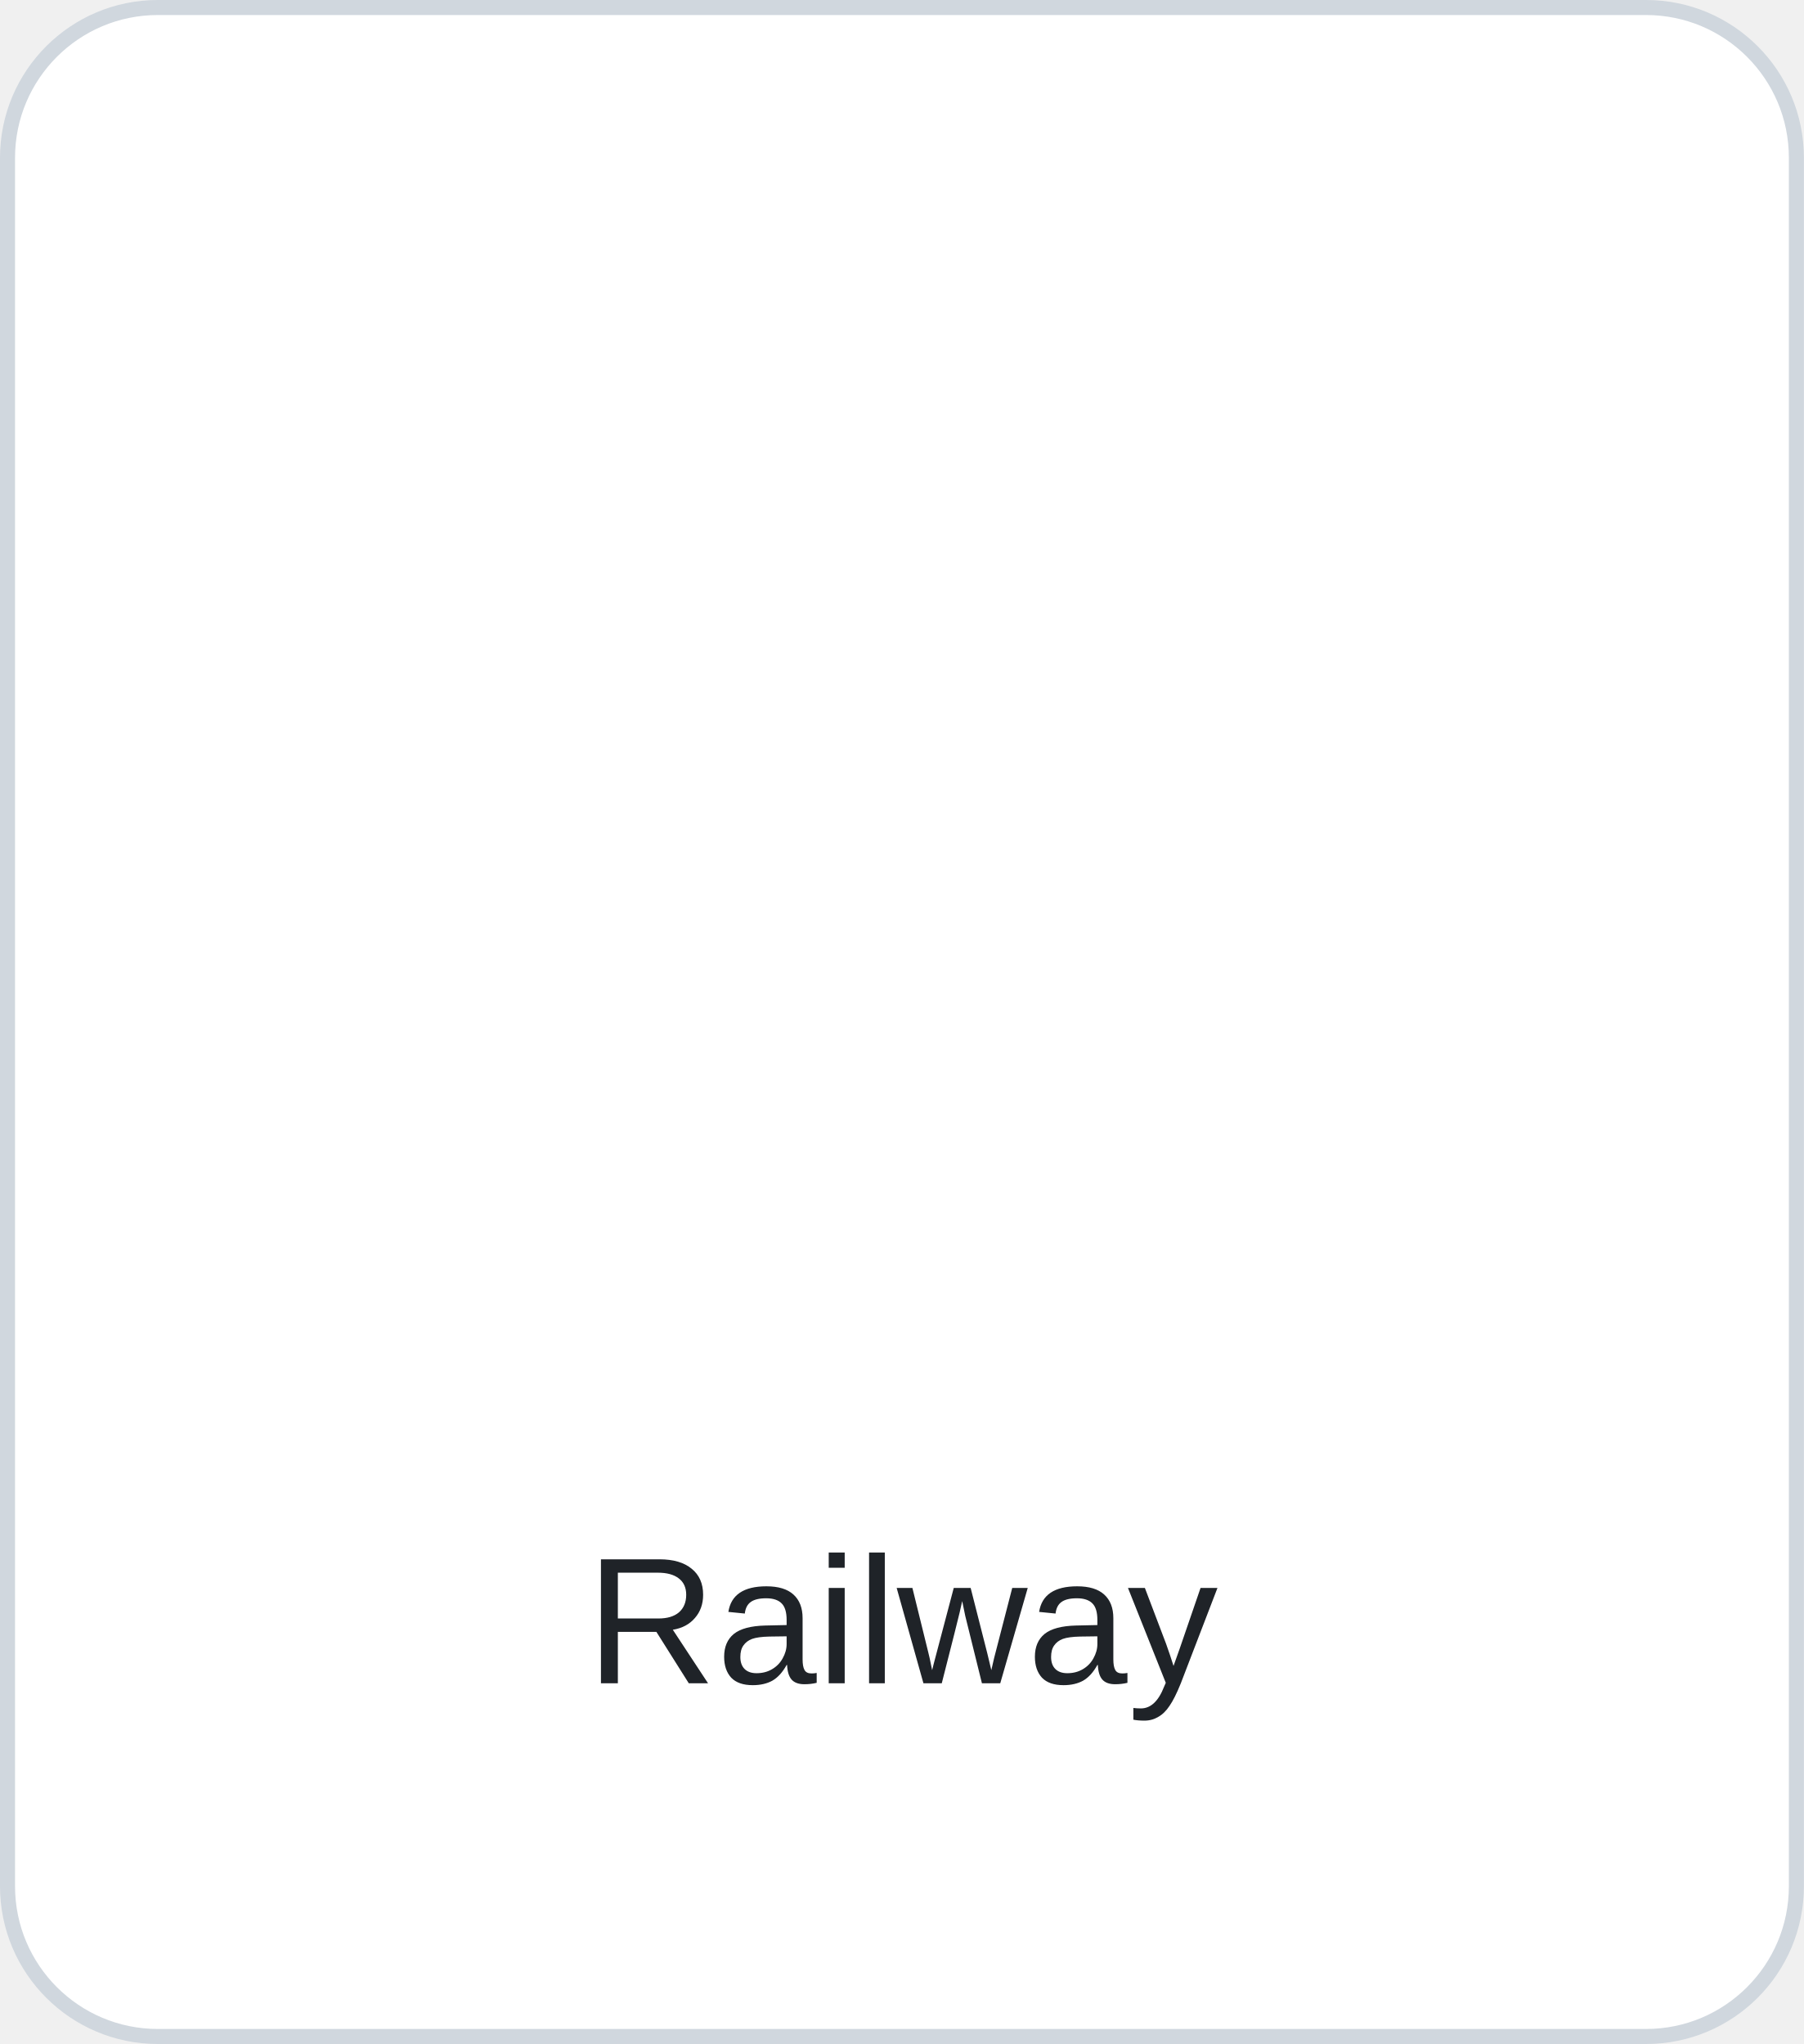
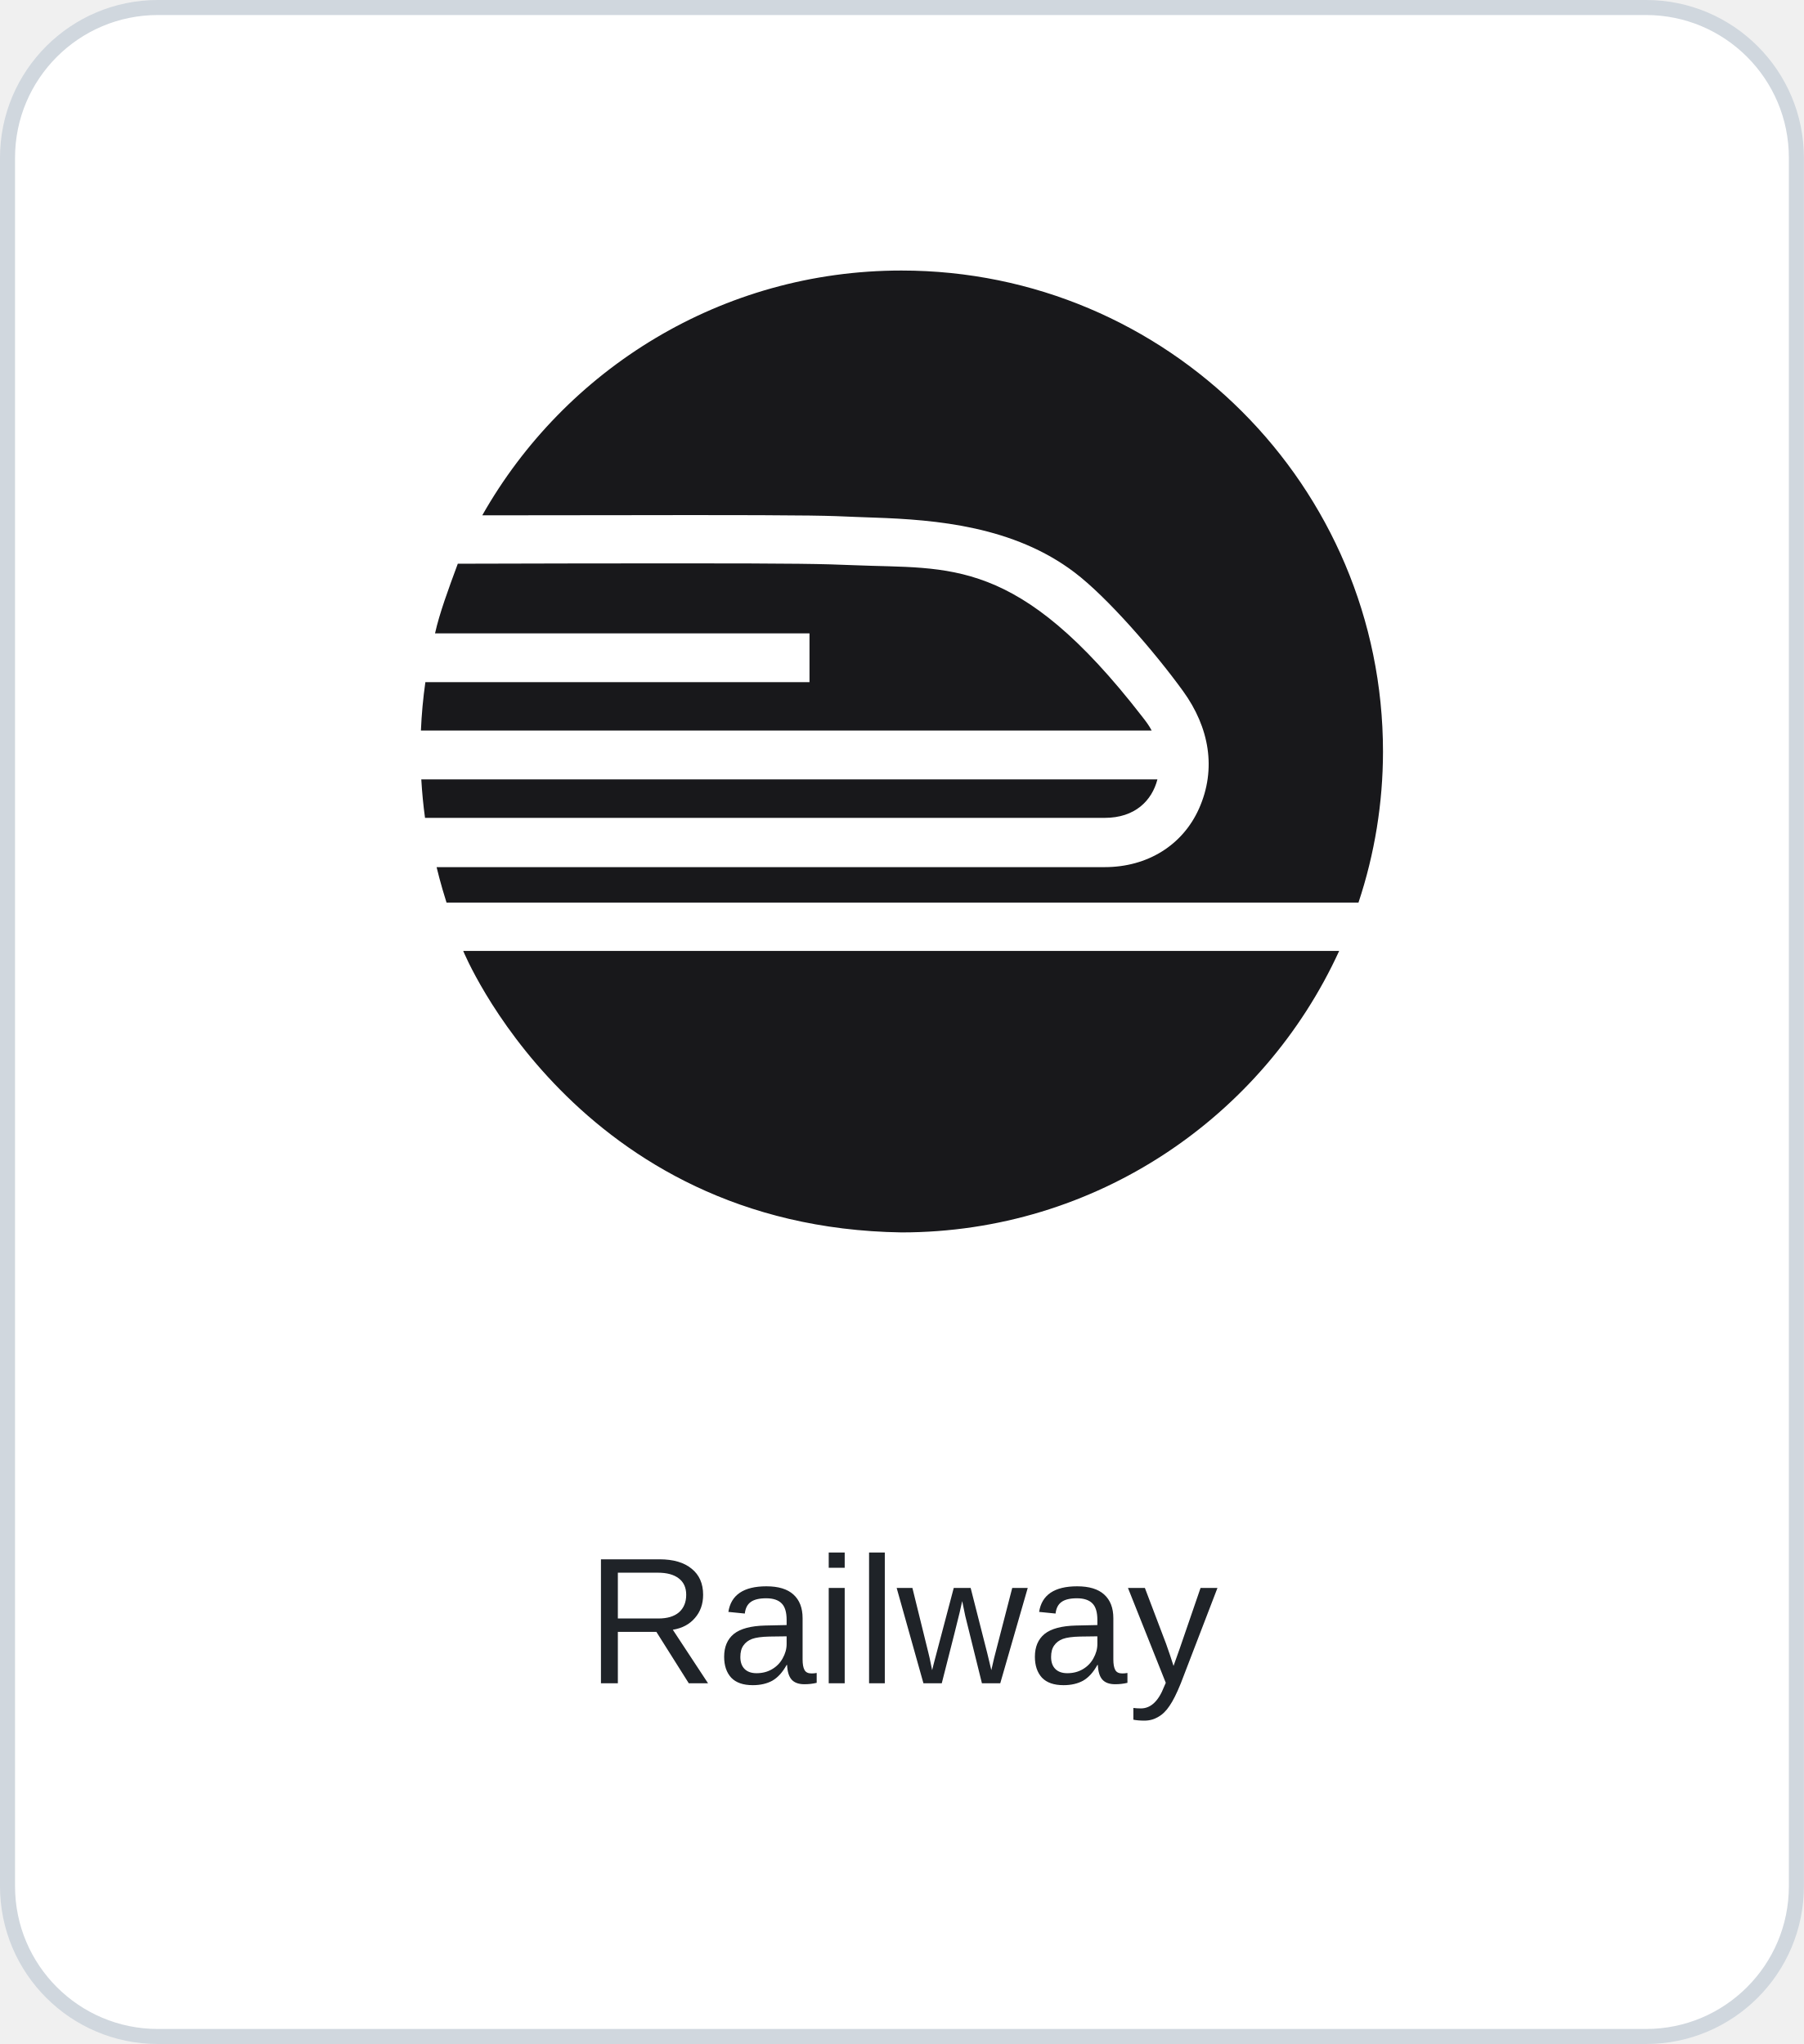
<svg xmlns="http://www.w3.org/2000/svg" width="120" height="136" viewBox="0 0 120 136">
  <rect x="0.5" y="0.5" width="119" height="135" rx="10" fill="#ffffff" stroke="#d0d7de" />
  <svg viewBox="0 0 128 128" x="28" y="18" width="64" height="64" preserveAspectRatio="xMidYMid meet">
-     <path fill="#fff" d="M63.932 0C39.994 0 19.164 13.145 8.164 32.576c8.596-.018 25.338-.027 25.338-.027h.004v-.008c19.789 0 20.523.089 24.389.25l2.395.088c8.338.278 18.585 1.175 26.648 7.275 4.377 3.309 10.696 10.611 14.463 15.815 3.483 4.812 4.485 10.344 2.117 15.645-2.179 4.871-6.868 7.777-12.547 7.777H2.086s.529 2.243 1.322 4.719h121.33A63.798 63.798 0 0 0 128 64.027C128.001 28.669 99.316 0 63.932 0zM33.486 38.967c-9.085 0-18.961.023-28.578.049-1.245 3.361-2.445 6.618-3.029 9.268h49.82v6.488H.594A65.089 65.089 0 0 0 0 61.217h97.225c-.34-.663-.796-1.26-1.256-1.846-16.621-21.474-25.561-19.613-38.352-20.158-4.264-.175-7.157-.246-24.131-.246zM.051 67.713c.102 1.732.263 3.438.496 5.123h90.424c4.031 0 6.287-2.285 7.019-5.123H.051zM5.627 90.539S20.617 127.346 63.932 128c25.889 0 48.134-15.375 58.238-37.461H5.627z" />
+     <path fill="#18181B" d="M63.932 0C39.994 0 19.164 13.145 8.164 32.576c8.596-.018 25.338-.027 25.338-.027h.004v-.008c19.789 0 20.523.089 24.389.25l2.395.088c8.338.278 18.585 1.175 26.648 7.275 4.377 3.309 10.696 10.611 14.463 15.815 3.483 4.812 4.485 10.344 2.117 15.645-2.179 4.871-6.868 7.777-12.547 7.777H2.086s.529 2.243 1.322 4.719h121.33A63.798 63.798 0 0 0 128 64.027C128.001 28.669 99.316 0 63.932 0zM33.486 38.967c-9.085 0-18.961.023-28.578.049-1.245 3.361-2.445 6.618-3.029 9.268h49.82v6.488H.594A65.089 65.089 0 0 0 0 61.217h97.225c-.34-.663-.796-1.26-1.256-1.846-16.621-21.474-25.561-19.613-38.352-20.158-4.264-.175-7.157-.246-24.131-.246zM.051 67.713c.102 1.732.263 3.438.496 5.123h90.424c4.031 0 6.287-2.285 7.019-5.123H.051zM5.627 90.539S20.617 127.346 63.932 128c25.889 0 48.134-15.375 58.238-37.461H5.627z" />
  </svg>
  <text x="60" y="112" text-anchor="middle" font-family="Arial, sans-serif" font-size="12" fill="#1f2328">Railway</text>
</svg>
